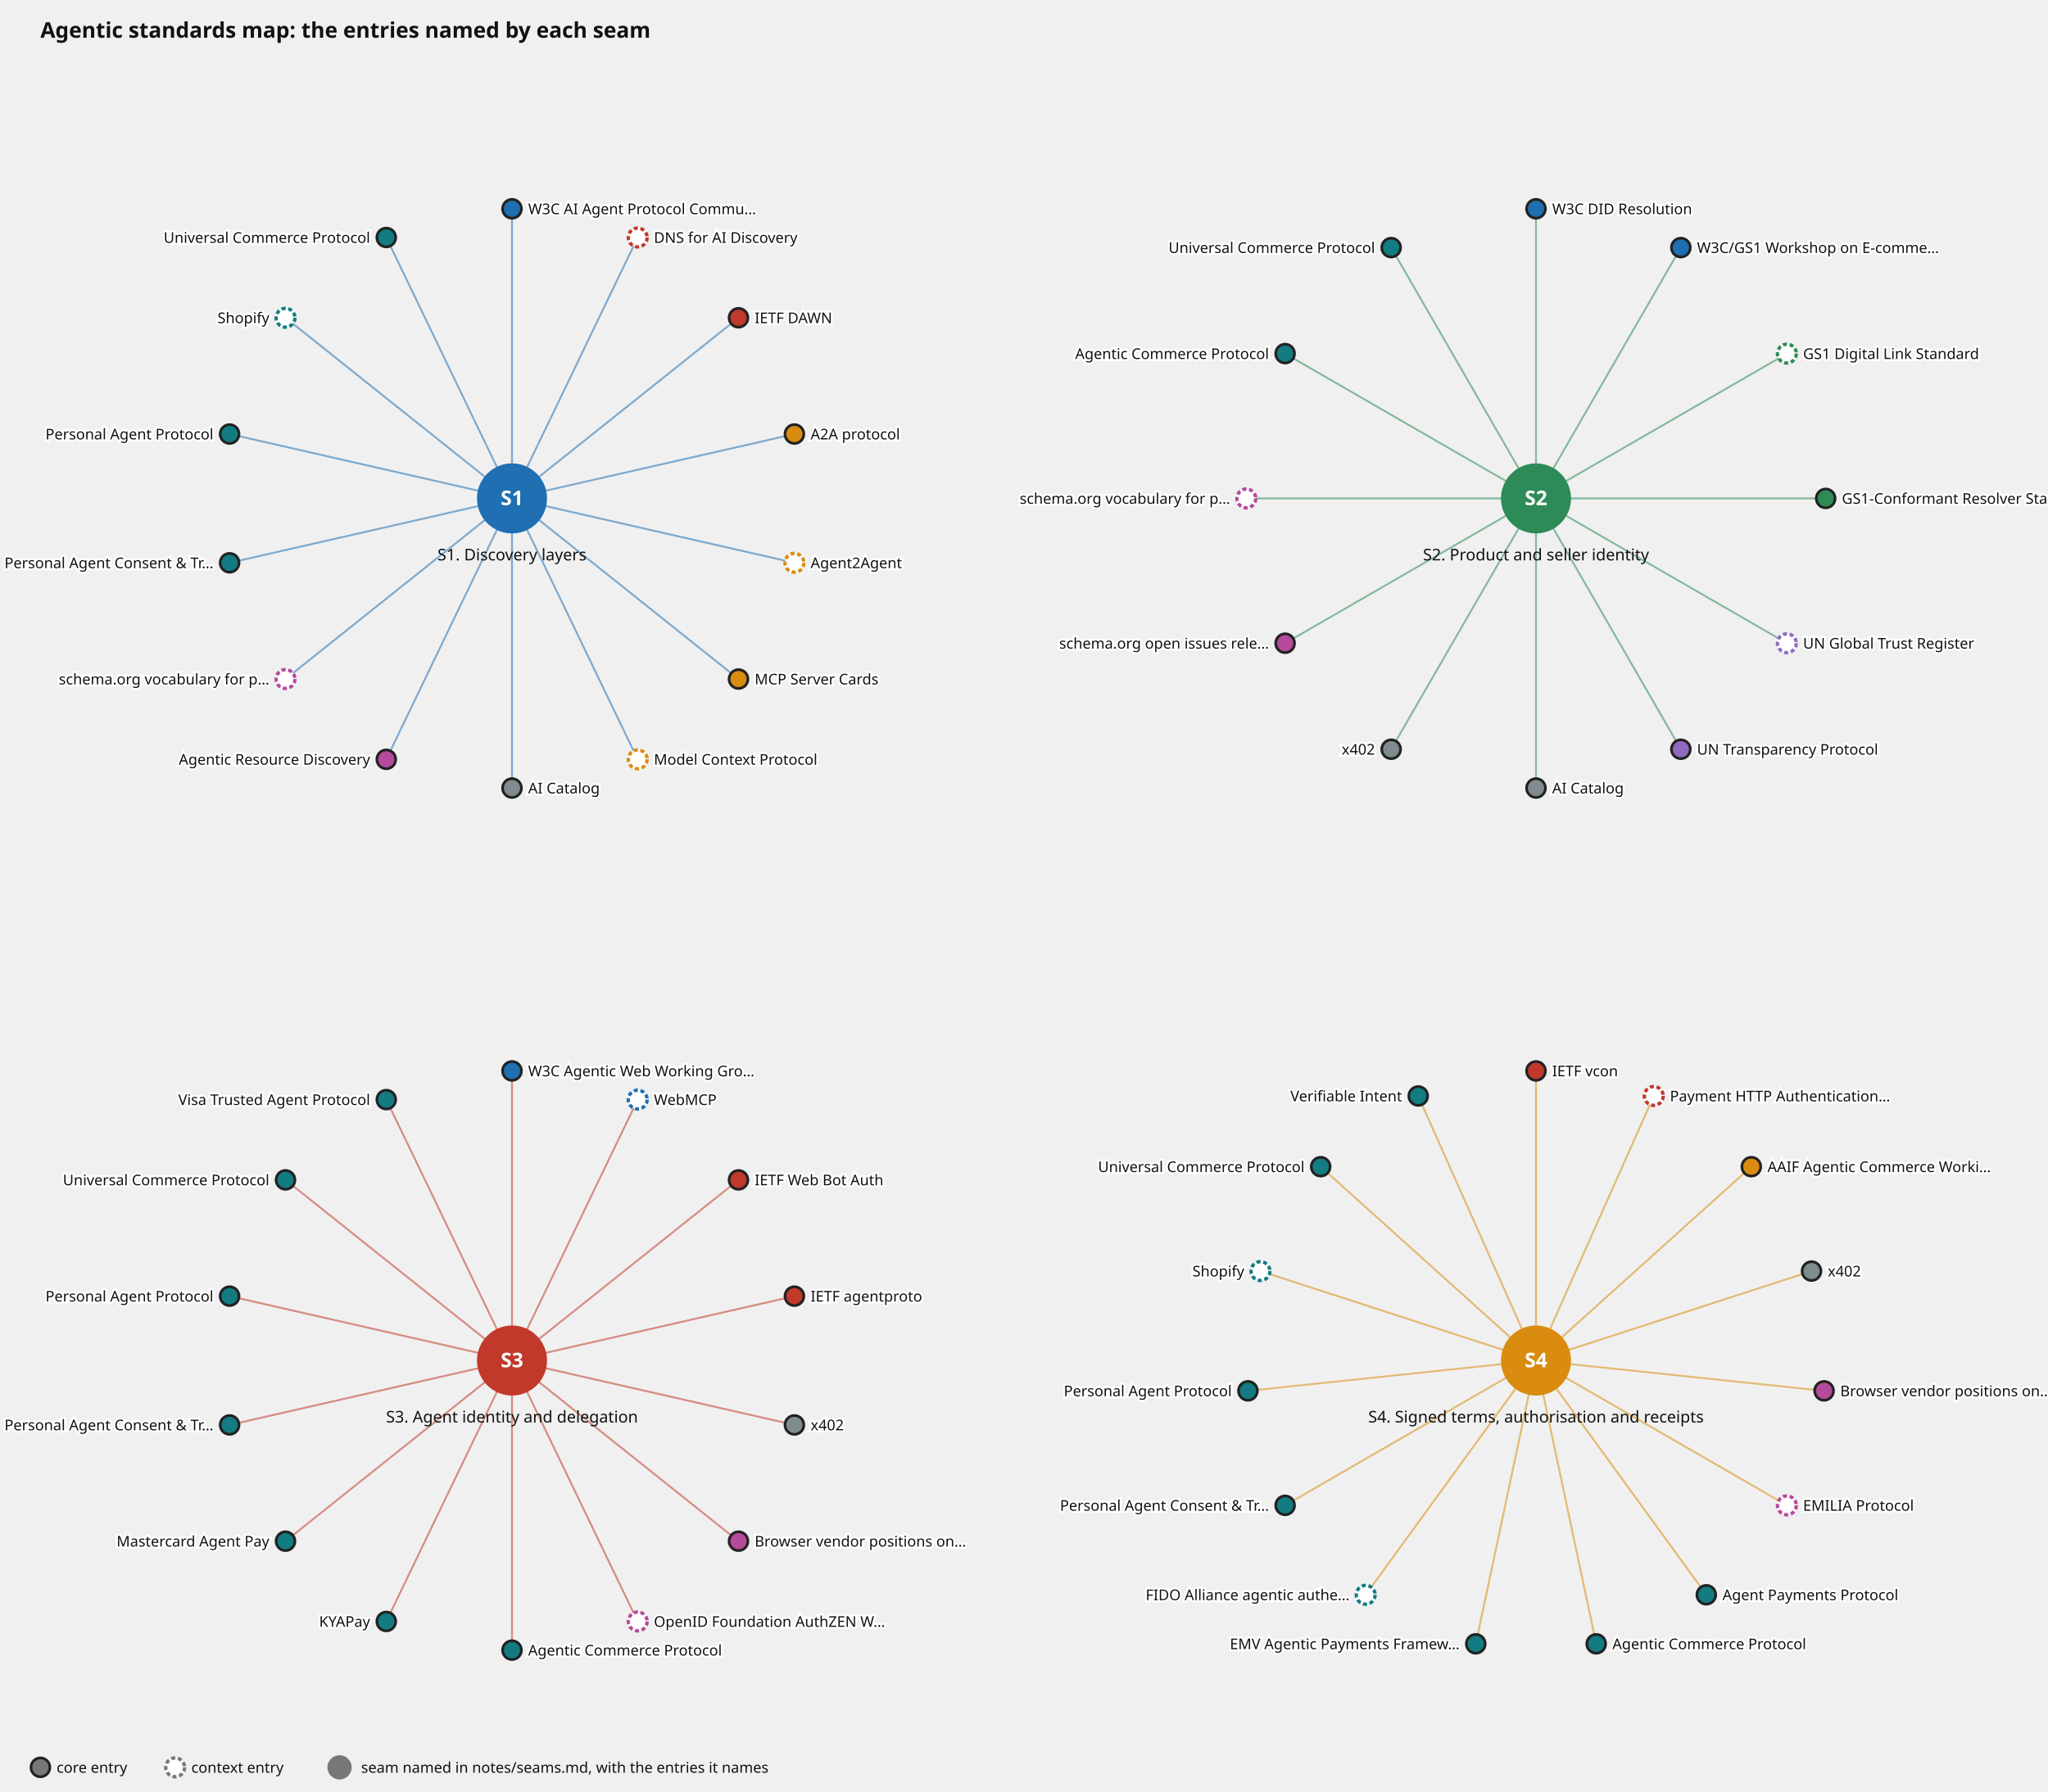
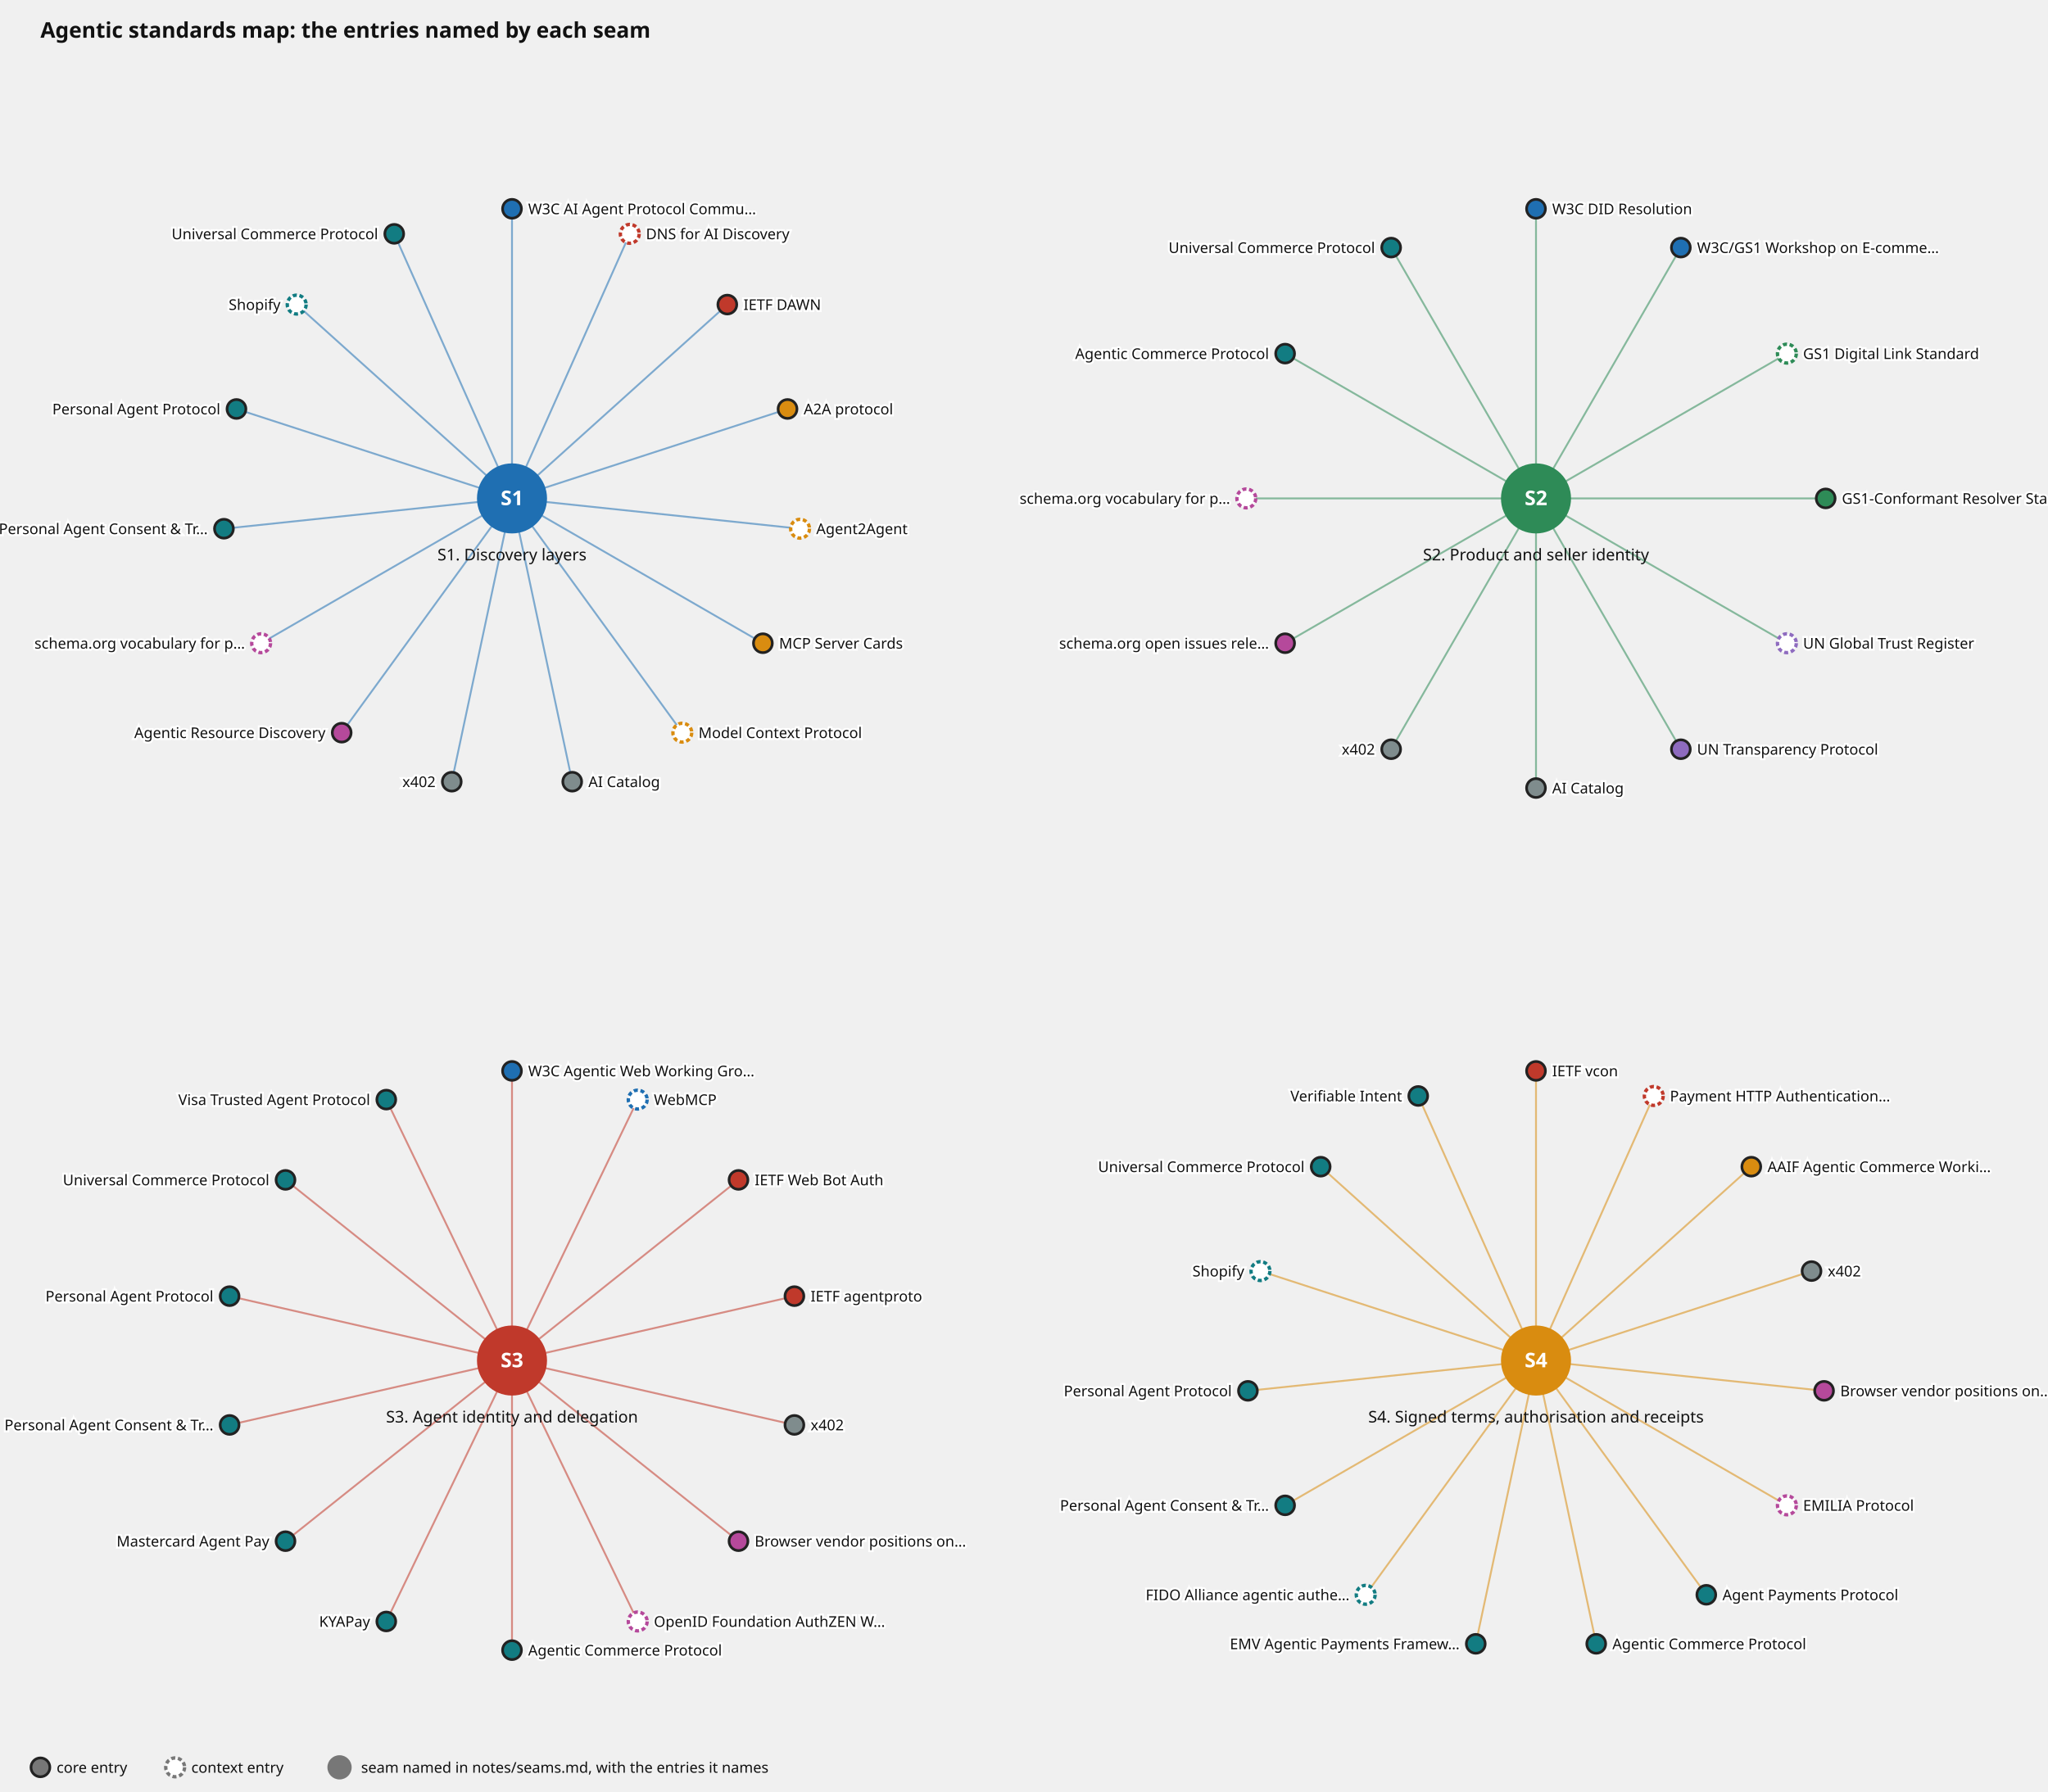
<svg xmlns="http://www.w3.org/2000/svg" xmlns:xlink="http://www.w3.org/1999/xlink" viewBox="0 0 1520 1330" width="1520" height="1330" role="img" aria-labelledby="gt2 gt2d" font-family="system-ui, sans-serif">
  <text x="30" y="28" font-size="16" font-weight="bold" fill="#111">Agentic standards map: the entries named by each seam</text>
  <g stroke="#1f6fb2" stroke-opacity="0.55" stroke-width="1.4">
    <line x1="380.0" y1="370.0" x2="380.0" y2="155.0" />
-     <line x1="380.0" y1="370.0" x2="473.3" y2="176.3" />
-     <line x1="380.0" y1="370.0" x2="548.1" y2="235.9" />
-     <line x1="380.0" y1="370.0" x2="589.6" y2="322.2" />
-     <line x1="380.0" y1="370.0" x2="589.6" y2="417.8" />
-     <line x1="380.0" y1="370.0" x2="548.1" y2="504.1" />
-     <line x1="380.0" y1="370.0" x2="473.3" y2="563.7" />
-     <line x1="380.0" y1="370.0" x2="380.0" y2="585.0" />
-     <line x1="380.0" y1="370.0" x2="286.7" y2="563.7" />
-     <line x1="380.0" y1="370.0" x2="211.9" y2="504.1" />
-     <line x1="380.0" y1="370.0" x2="170.4" y2="417.8" />
-     <line x1="380.0" y1="370.0" x2="170.4" y2="322.2" />
-     <line x1="380.0" y1="370.0" x2="211.9" y2="235.9" />
-     <line x1="380.0" y1="370.0" x2="286.7" y2="176.3" />
+     <line x1="380.0" y1="370.0" x2="467.4" y2="173.6" />
+     <line x1="380.0" y1="370.0" x2="539.8" y2="226.1" />
+     <line x1="380.0" y1="370.0" x2="584.5" y2="303.6" />
+     <line x1="380.0" y1="370.0" x2="593.8" y2="392.5" />
+     <line x1="380.0" y1="370.0" x2="566.2" y2="477.5" />
+     <line x1="380.0" y1="370.0" x2="506.4" y2="543.9" />
+     <line x1="380.0" y1="370.0" x2="424.7" y2="580.3" />
+     <line x1="380.0" y1="370.0" x2="335.3" y2="580.3" />
+     <line x1="380.0" y1="370.0" x2="253.6" y2="543.9" />
+     <line x1="380.0" y1="370.0" x2="193.8" y2="477.5" />
+     <line x1="380.0" y1="370.0" x2="166.2" y2="392.5" />
+     <line x1="380.0" y1="370.0" x2="175.5" y2="303.6" />
+     <line x1="380.0" y1="370.0" x2="220.2" y2="226.1" />
+     <line x1="380.0" y1="370.0" x2="292.6" y2="173.6" />
  </g>
  <a xlink:href="seams.html#s1-discovery-layers" href="seams.html#s1-discovery-layers" target="_top">
    <circle cx="380.0" cy="370.0" r="26" fill="#1f6fb2" />
    <text x="380.0" y="375.0" font-size="15" font-weight="bold" fill="#fff" text-anchor="middle">S1</text>
  </a>
  <text x="380.0" y="416.0" font-size="12" text-anchor="middle" fill="#111">S1. Discovery layers</text>
  <a xlink:href="entries/w3c-ai-agent-protocol-cg.html" href="entries/w3c-ai-agent-protocol-cg.html" target="_top">
    <circle cx="380.0" cy="155.0" r="7" fill="#1f6fb2" stroke="#222" stroke-width="2" />
    <text x="392.0" y="159.0" font-size="11" text-anchor="start" fill="#111" stroke="#fff" stroke-width="3" paint-order="stroke">W3C AI Agent Protocol Commu…</text>
  </a>
  <a xlink:href="entries/ietf-dnsaid.html" href="entries/ietf-dnsaid.html" target="_top">
-     <circle cx="473.3" cy="176.3" r="7" fill="#fff" stroke="#c0392b" stroke-width="2.5" stroke-dasharray="3 2" />
-     <text x="485.3" y="180.3" font-size="11" text-anchor="start" fill="#111" stroke="#fff" stroke-width="3" paint-order="stroke">DNS for AI Discovery</text>
+     <circle cx="467.4" cy="173.6" r="7" fill="#fff" stroke="#c0392b" stroke-width="2.5" stroke-dasharray="3 2" />
+     <text x="479.4" y="177.6" font-size="11" text-anchor="start" fill="#111" stroke="#fff" stroke-width="3" paint-order="stroke">DNS for AI Discovery</text>
  </a>
  <a xlink:href="entries/ietf-dawn.html" href="entries/ietf-dawn.html" target="_top">
-     <circle cx="548.1" cy="235.9" r="7" fill="#c0392b" stroke="#222" stroke-width="2" />
-     <text x="560.1" y="239.9" font-size="11" text-anchor="start" fill="#111" stroke="#fff" stroke-width="3" paint-order="stroke">IETF DAWN</text>
+     <circle cx="539.8" cy="226.1" r="7" fill="#c0392b" stroke="#222" stroke-width="2" />
+     <text x="551.8" y="230.1" font-size="11" text-anchor="start" fill="#111" stroke="#fff" stroke-width="3" paint-order="stroke">IETF DAWN</text>
  </a>
  <a xlink:href="entries/a2a-discovery.html" href="entries/a2a-discovery.html" target="_top">
-     <circle cx="589.6" cy="322.2" r="7" fill="#d98c10" stroke="#222" stroke-width="2" />
-     <text x="601.6" y="326.2" font-size="11" text-anchor="start" fill="#111" stroke="#fff" stroke-width="3" paint-order="stroke">A2A protocol</text>
+     <circle cx="584.5" cy="303.6" r="7" fill="#d98c10" stroke="#222" stroke-width="2" />
+     <text x="596.5" y="307.6" font-size="11" text-anchor="start" fill="#111" stroke="#fff" stroke-width="3" paint-order="stroke">A2A protocol</text>
  </a>
  <a xlink:href="entries/a2a-core.html" href="entries/a2a-core.html" target="_top">
-     <circle cx="589.6" cy="417.8" r="7" fill="#fff" stroke="#d98c10" stroke-width="2.5" stroke-dasharray="3 2" />
-     <text x="601.6" y="421.8" font-size="11" text-anchor="start" fill="#111" stroke="#fff" stroke-width="3" paint-order="stroke">Agent2Agent</text>
+     <circle cx="593.8" cy="392.5" r="7" fill="#fff" stroke="#d98c10" stroke-width="2.5" stroke-dasharray="3 2" />
+     <text x="605.8" y="396.5" font-size="11" text-anchor="start" fill="#111" stroke="#fff" stroke-width="3" paint-order="stroke">Agent2Agent</text>
  </a>
  <a xlink:href="entries/mcp-server-card.html" href="entries/mcp-server-card.html" target="_top">
-     <circle cx="548.1" cy="504.1" r="7" fill="#d98c10" stroke="#222" stroke-width="2" />
-     <text x="560.1" y="508.1" font-size="11" text-anchor="start" fill="#111" stroke="#fff" stroke-width="3" paint-order="stroke">MCP Server Cards</text>
+     <circle cx="566.2" cy="477.5" r="7" fill="#d98c10" stroke="#222" stroke-width="2" />
+     <text x="578.2" y="481.5" font-size="11" text-anchor="start" fill="#111" stroke="#fff" stroke-width="3" paint-order="stroke">MCP Server Cards</text>
  </a>
  <a xlink:href="entries/mcp-core.html" href="entries/mcp-core.html" target="_top">
-     <circle cx="473.3" cy="563.7" r="7" fill="#fff" stroke="#d98c10" stroke-width="2.5" stroke-dasharray="3 2" />
-     <text x="485.3" y="567.7" font-size="11" text-anchor="start" fill="#111" stroke="#fff" stroke-width="3" paint-order="stroke">Model Context Protocol</text>
+     <circle cx="506.4" cy="543.9" r="7" fill="#fff" stroke="#d98c10" stroke-width="2.5" stroke-dasharray="3 2" />
+     <text x="518.4" y="547.9" font-size="11" text-anchor="start" fill="#111" stroke="#fff" stroke-width="3" paint-order="stroke">Model Context Protocol</text>
  </a>
  <a xlink:href="entries/lf-ai-catalog.html" href="entries/lf-ai-catalog.html" target="_top">
-     <circle cx="380.0" cy="585.0" r="7" fill="#7f8c8d" stroke="#222" stroke-width="2" />
-     <text x="392.0" y="589.0" font-size="11" text-anchor="start" fill="#111" stroke="#fff" stroke-width="3" paint-order="stroke">AI Catalog</text>
+     <circle cx="424.7" cy="580.3" r="7" fill="#7f8c8d" stroke="#222" stroke-width="2" />
+     <text x="436.7" y="584.3" font-size="11" text-anchor="start" fill="#111" stroke="#fff" stroke-width="3" paint-order="stroke">AI Catalog</text>
+   </a>
+   <a xlink:href="entries/x402.html" href="entries/x402.html" target="_top">
+     <circle cx="335.3" cy="580.3" r="7" fill="#7f8c8d" stroke="#222" stroke-width="2" />
+     <text x="323.3" y="584.3" font-size="11" text-anchor="end" fill="#111" stroke="#fff" stroke-width="3" paint-order="stroke">x402</text>
  </a>
  <a xlink:href="entries/ard.html" href="entries/ard.html" target="_top">
-     <circle cx="286.7" cy="563.7" r="7" fill="#b5499b" stroke="#222" stroke-width="2" />
-     <text x="274.7" y="567.7" font-size="11" text-anchor="end" fill="#111" stroke="#fff" stroke-width="3" paint-order="stroke">Agentic Resource Discovery</text>
+     <circle cx="253.6" cy="543.9" r="7" fill="#b5499b" stroke="#222" stroke-width="2" />
+     <text x="241.6" y="547.9" font-size="11" text-anchor="end" fill="#111" stroke="#fff" stroke-width="3" paint-order="stroke">Agentic Resource Discovery</text>
  </a>
  <a xlink:href="entries/schemaorg-baseline.html" href="entries/schemaorg-baseline.html" target="_top">
-     <circle cx="211.9" cy="504.1" r="7" fill="#fff" stroke="#b5499b" stroke-width="2.5" stroke-dasharray="3 2" />
-     <text x="199.9" y="508.1" font-size="11" text-anchor="end" fill="#111" stroke="#fff" stroke-width="3" paint-order="stroke">schema.org vocabulary for p…</text>
+     <circle cx="193.8" cy="477.5" r="7" fill="#fff" stroke="#b5499b" stroke-width="2.5" stroke-dasharray="3 2" />
+     <text x="181.8" y="481.5" font-size="11" text-anchor="end" fill="#111" stroke="#fff" stroke-width="3" paint-order="stroke">schema.org vocabulary for p…</text>
  </a>
  <a xlink:href="entries/pact.html" href="entries/pact.html" target="_top">
-     <circle cx="170.4" cy="417.8" r="7" fill="#127c82" stroke="#222" stroke-width="2" />
-     <text x="158.4" y="421.8" font-size="11" text-anchor="end" fill="#111" stroke="#fff" stroke-width="3" paint-order="stroke">Personal Agent Consent &amp; Tr…</text>
+     <circle cx="166.2" cy="392.5" r="7" fill="#127c82" stroke="#222" stroke-width="2" />
+     <text x="154.2" y="396.5" font-size="11" text-anchor="end" fill="#111" stroke="#fff" stroke-width="3" paint-order="stroke">Personal Agent Consent &amp; Tr…</text>
  </a>
  <a xlink:href="entries/pap.html" href="entries/pap.html" target="_top">
-     <circle cx="170.4" cy="322.2" r="7" fill="#127c82" stroke="#222" stroke-width="2" />
-     <text x="158.4" y="326.2" font-size="11" text-anchor="end" fill="#111" stroke="#fff" stroke-width="3" paint-order="stroke">Personal Agent Protocol</text>
+     <circle cx="175.5" cy="303.6" r="7" fill="#127c82" stroke="#222" stroke-width="2" />
+     <text x="163.5" y="307.6" font-size="11" text-anchor="end" fill="#111" stroke="#fff" stroke-width="3" paint-order="stroke">Personal Agent Protocol</text>
  </a>
  <a xlink:href="entries/shopify.html" href="entries/shopify.html" target="_top">
-     <circle cx="211.9" cy="235.9" r="7" fill="#fff" stroke="#127c82" stroke-width="2.5" stroke-dasharray="3 2" />
-     <text x="199.9" y="239.9" font-size="11" text-anchor="end" fill="#111" stroke="#fff" stroke-width="3" paint-order="stroke">Shopify</text>
+     <circle cx="220.2" cy="226.1" r="7" fill="#fff" stroke="#127c82" stroke-width="2.5" stroke-dasharray="3 2" />
+     <text x="208.2" y="230.1" font-size="11" text-anchor="end" fill="#111" stroke="#fff" stroke-width="3" paint-order="stroke">Shopify</text>
  </a>
  <a xlink:href="entries/ucp.html" href="entries/ucp.html" target="_top">
-     <circle cx="286.7" cy="176.3" r="7" fill="#127c82" stroke="#222" stroke-width="2" />
-     <text x="274.7" y="180.3" font-size="11" text-anchor="end" fill="#111" stroke="#fff" stroke-width="3" paint-order="stroke">Universal Commerce Protocol</text>
+     <circle cx="292.6" cy="173.6" r="7" fill="#127c82" stroke="#222" stroke-width="2" />
+     <text x="280.6" y="177.6" font-size="11" text-anchor="end" fill="#111" stroke="#fff" stroke-width="3" paint-order="stroke">Universal Commerce Protocol</text>
  </a>
  <g stroke="#2e8b57" stroke-opacity="0.55" stroke-width="1.4">
    <line x1="1140.0" y1="370.0" x2="1140.0" y2="155.0" />
    <line x1="1140.0" y1="370.0" x2="1247.5" y2="183.8" />
    <line x1="1140.0" y1="370.0" x2="1326.2" y2="262.5" />
    <line x1="1140.0" y1="370.0" x2="1355.0" y2="370.0" />
    <line x1="1140.0" y1="370.0" x2="1326.2" y2="477.5" />
    <line x1="1140.0" y1="370.0" x2="1247.5" y2="556.2" />
    <line x1="1140.0" y1="370.0" x2="1140.0" y2="585.0" />
    <line x1="1140.0" y1="370.0" x2="1032.5" y2="556.2" />
    <line x1="1140.0" y1="370.0" x2="953.8" y2="477.5" />
    <line x1="1140.0" y1="370.0" x2="925.0" y2="370.0" />
    <line x1="1140.0" y1="370.0" x2="953.8" y2="262.5" />
    <line x1="1140.0" y1="370.0" x2="1032.5" y2="183.8" />
  </g>
  <a xlink:href="seams.html#s2-product-and-seller-identity" href="seams.html#s2-product-and-seller-identity" target="_top">
    <circle cx="1140.0" cy="370.0" r="26" fill="#2e8b57" />
    <text x="1140.0" y="375.0" font-size="15" font-weight="bold" fill="#fff" text-anchor="middle">S2</text>
  </a>
  <text x="1140.0" y="416.0" font-size="12" text-anchor="middle" fill="#111">S2. Product and seller identity</text>
  <a xlink:href="entries/w3c-did-resolution.html" href="entries/w3c-did-resolution.html" target="_top">
    <circle cx="1140.0" cy="155.0" r="7" fill="#1f6fb2" stroke="#222" stroke-width="2" />
    <text x="1152.0" y="159.0" font-size="11" text-anchor="start" fill="#111" stroke="#fff" stroke-width="3" paint-order="stroke">W3C DID Resolution</text>
  </a>
  <a xlink:href="entries/w3c-gs1-ecommerce-workshop.html" href="entries/w3c-gs1-ecommerce-workshop.html" target="_top">
    <circle cx="1247.5" cy="183.8" r="7" fill="#1f6fb2" stroke="#222" stroke-width="2" />
    <text x="1259.5" y="187.8" font-size="11" text-anchor="start" fill="#111" stroke="#fff" stroke-width="3" paint-order="stroke">W3C/GS1 Workshop on E-comme…</text>
  </a>
  <a xlink:href="entries/gs1-digital-link.html" href="entries/gs1-digital-link.html" target="_top">
    <circle cx="1326.2" cy="262.5" r="7" fill="#fff" stroke="#2e8b57" stroke-width="2.5" stroke-dasharray="3 2" />
    <text x="1338.2" y="266.5" font-size="11" text-anchor="start" fill="#111" stroke="#fff" stroke-width="3" paint-order="stroke">GS1 Digital Link Standard</text>
  </a>
  <a xlink:href="entries/gs1-conformant-resolver.html" href="entries/gs1-conformant-resolver.html" target="_top">
    <circle cx="1355.0" cy="370.0" r="7" fill="#2e8b57" stroke="#222" stroke-width="2" />
    <text x="1367.0" y="374.0" font-size="11" text-anchor="start" fill="#111" stroke="#fff" stroke-width="3" paint-order="stroke">GS1-Conformant Resolver Sta…</text>
  </a>
  <a xlink:href="entries/un-gtr-urn.html" href="entries/un-gtr-urn.html" target="_top">
    <circle cx="1326.2" cy="477.5" r="7" fill="#fff" stroke="#8e6bbf" stroke-width="2.5" stroke-dasharray="3 2" />
    <text x="1338.2" y="481.5" font-size="11" text-anchor="start" fill="#111" stroke="#fff" stroke-width="3" paint-order="stroke">UN Global Trust Register</text>
  </a>
  <a xlink:href="entries/untp-identity-resolver.html" href="entries/untp-identity-resolver.html" target="_top">
    <circle cx="1247.5" cy="556.2" r="7" fill="#8e6bbf" stroke="#222" stroke-width="2" />
    <text x="1259.5" y="560.2" font-size="11" text-anchor="start" fill="#111" stroke="#fff" stroke-width="3" paint-order="stroke">UN Transparency Protocol</text>
  </a>
  <a xlink:href="entries/lf-ai-catalog.html" href="entries/lf-ai-catalog.html" target="_top">
    <circle cx="1140.0" cy="585.0" r="7" fill="#7f8c8d" stroke="#222" stroke-width="2" />
    <text x="1152.0" y="589.0" font-size="11" text-anchor="start" fill="#111" stroke="#fff" stroke-width="3" paint-order="stroke">AI Catalog</text>
  </a>
  <a xlink:href="entries/x402.html" href="entries/x402.html" target="_top">
    <circle cx="1032.5" cy="556.2" r="7" fill="#7f8c8d" stroke="#222" stroke-width="2" />
    <text x="1020.5" y="560.2" font-size="11" text-anchor="end" fill="#111" stroke="#fff" stroke-width="3" paint-order="stroke">x402</text>
  </a>
  <a xlink:href="entries/schemaorg-open-agent-commerce-items.html" href="entries/schemaorg-open-agent-commerce-items.html" target="_top">
    <circle cx="953.8" cy="477.5" r="7" fill="#b5499b" stroke="#222" stroke-width="2" />
    <text x="941.8" y="481.5" font-size="11" text-anchor="end" fill="#111" stroke="#fff" stroke-width="3" paint-order="stroke">schema.org open issues rele…</text>
  </a>
  <a xlink:href="entries/schemaorg-baseline.html" href="entries/schemaorg-baseline.html" target="_top">
    <circle cx="925.0" cy="370.0" r="7" fill="#fff" stroke="#b5499b" stroke-width="2.5" stroke-dasharray="3 2" />
    <text x="913.0" y="374.0" font-size="11" text-anchor="end" fill="#111" stroke="#fff" stroke-width="3" paint-order="stroke">schema.org vocabulary for p…</text>
  </a>
  <a xlink:href="entries/acp.html" href="entries/acp.html" target="_top">
    <circle cx="953.8" cy="262.5" r="7" fill="#127c82" stroke="#222" stroke-width="2" />
    <text x="941.8" y="266.5" font-size="11" text-anchor="end" fill="#111" stroke="#fff" stroke-width="3" paint-order="stroke">Agentic Commerce Protocol</text>
  </a>
  <a xlink:href="entries/ucp.html" href="entries/ucp.html" target="_top">
    <circle cx="1032.5" cy="183.8" r="7" fill="#127c82" stroke="#222" stroke-width="2" />
    <text x="1020.5" y="187.8" font-size="11" text-anchor="end" fill="#111" stroke="#fff" stroke-width="3" paint-order="stroke">Universal Commerce Protocol</text>
  </a>
  <g stroke="#c0392b" stroke-opacity="0.55" stroke-width="1.4">
    <line x1="380.0" y1="1010.0" x2="380.0" y2="795.0" />
    <line x1="380.0" y1="1010.0" x2="473.3" y2="816.3" />
    <line x1="380.0" y1="1010.0" x2="548.1" y2="875.9" />
    <line x1="380.0" y1="1010.0" x2="589.6" y2="962.2" />
    <line x1="380.0" y1="1010.0" x2="589.6" y2="1057.8" />
    <line x1="380.0" y1="1010.0" x2="548.1" y2="1144.1" />
    <line x1="380.0" y1="1010.0" x2="473.3" y2="1203.7" />
    <line x1="380.0" y1="1010.0" x2="380.0" y2="1225.0" />
    <line x1="380.0" y1="1010.0" x2="286.7" y2="1203.7" />
    <line x1="380.0" y1="1010.0" x2="211.9" y2="1144.1" />
    <line x1="380.0" y1="1010.0" x2="170.4" y2="1057.8" />
    <line x1="380.0" y1="1010.0" x2="170.4" y2="962.2" />
    <line x1="380.0" y1="1010.0" x2="211.9" y2="875.9" />
    <line x1="380.0" y1="1010.0" x2="286.7" y2="816.3" />
  </g>
  <a xlink:href="seams.html#s3-agent-identity-and-delegation" href="seams.html#s3-agent-identity-and-delegation" target="_top">
    <circle cx="380.0" cy="1010.0" r="26" fill="#c0392b" />
    <text x="380.0" y="1015.0" font-size="15" font-weight="bold" fill="#fff" text-anchor="middle">S3</text>
  </a>
  <text x="380.0" y="1056.0" font-size="12" text-anchor="middle" fill="#111">S3. Agent identity and delegation</text>
  <a xlink:href="entries/w3c-agenticweb-wg.html" href="entries/w3c-agenticweb-wg.html" target="_top">
    <circle cx="380.0" cy="795.0" r="7" fill="#1f6fb2" stroke="#222" stroke-width="2" />
    <text x="392.0" y="799.0" font-size="11" text-anchor="start" fill="#111" stroke="#fff" stroke-width="3" paint-order="stroke">W3C Agentic Web Working Gro…</text>
  </a>
  <a xlink:href="entries/w3c-webmcp-cg-report.html" href="entries/w3c-webmcp-cg-report.html" target="_top">
    <circle cx="473.3" cy="816.3" r="7" fill="#fff" stroke="#1f6fb2" stroke-width="2.5" stroke-dasharray="3 2" />
    <text x="485.3" y="820.3" font-size="11" text-anchor="start" fill="#111" stroke="#fff" stroke-width="3" paint-order="stroke">WebMCP</text>
  </a>
  <a xlink:href="entries/ietf-webbotauth.html" href="entries/ietf-webbotauth.html" target="_top">
    <circle cx="548.1" cy="875.9" r="7" fill="#c0392b" stroke="#222" stroke-width="2" />
    <text x="560.1" y="879.9" font-size="11" text-anchor="start" fill="#111" stroke="#fff" stroke-width="3" paint-order="stroke">IETF Web Bot Auth</text>
  </a>
  <a xlink:href="entries/ietf-agentproto.html" href="entries/ietf-agentproto.html" target="_top">
    <circle cx="589.6" cy="962.2" r="7" fill="#c0392b" stroke="#222" stroke-width="2" />
    <text x="601.6" y="966.2" font-size="11" text-anchor="start" fill="#111" stroke="#fff" stroke-width="3" paint-order="stroke">IETF agentproto</text>
  </a>
  <a xlink:href="entries/x402.html" href="entries/x402.html" target="_top">
    <circle cx="589.6" cy="1057.8" r="7" fill="#7f8c8d" stroke="#222" stroke-width="2" />
    <text x="601.6" y="1061.8" font-size="11" text-anchor="start" fill="#111" stroke="#fff" stroke-width="3" paint-order="stroke">x402</text>
  </a>
  <a xlink:href="entries/browsers-webmcp.html" href="entries/browsers-webmcp.html" target="_top">
    <circle cx="548.1" cy="1144.1" r="7" fill="#b5499b" stroke="#222" stroke-width="2" />
    <text x="560.1" y="1148.1" font-size="11" text-anchor="start" fill="#111" stroke="#fff" stroke-width="3" paint-order="stroke">Browser vendor positions on…</text>
  </a>
  <a xlink:href="entries/oidf-authzen-agents.html" href="entries/oidf-authzen-agents.html" target="_top">
    <circle cx="473.3" cy="1203.7" r="7" fill="#fff" stroke="#b5499b" stroke-width="2.5" stroke-dasharray="3 2" />
    <text x="485.3" y="1207.7" font-size="11" text-anchor="start" fill="#111" stroke="#fff" stroke-width="3" paint-order="stroke">OpenID Foundation AuthZEN W…</text>
  </a>
  <a xlink:href="entries/acp.html" href="entries/acp.html" target="_top">
    <circle cx="380.0" cy="1225.0" r="7" fill="#127c82" stroke="#222" stroke-width="2" />
    <text x="392.0" y="1229.0" font-size="11" text-anchor="start" fill="#111" stroke="#fff" stroke-width="3" paint-order="stroke">Agentic Commerce Protocol</text>
  </a>
  <a xlink:href="entries/kyapay.html" href="entries/kyapay.html" target="_top">
    <circle cx="286.7" cy="1203.7" r="7" fill="#127c82" stroke="#222" stroke-width="2" />
    <text x="274.7" y="1207.7" font-size="11" text-anchor="end" fill="#111" stroke="#fff" stroke-width="3" paint-order="stroke">KYAPay</text>
  </a>
  <a xlink:href="entries/mastercard-agent-pay.html" href="entries/mastercard-agent-pay.html" target="_top">
    <circle cx="211.9" cy="1144.1" r="7" fill="#127c82" stroke="#222" stroke-width="2" />
    <text x="199.9" y="1148.1" font-size="11" text-anchor="end" fill="#111" stroke="#fff" stroke-width="3" paint-order="stroke">Mastercard Agent Pay</text>
  </a>
  <a xlink:href="entries/pact.html" href="entries/pact.html" target="_top">
    <circle cx="170.4" cy="1057.8" r="7" fill="#127c82" stroke="#222" stroke-width="2" />
    <text x="158.4" y="1061.8" font-size="11" text-anchor="end" fill="#111" stroke="#fff" stroke-width="3" paint-order="stroke">Personal Agent Consent &amp; Tr…</text>
  </a>
  <a xlink:href="entries/pap.html" href="entries/pap.html" target="_top">
    <circle cx="170.4" cy="962.2" r="7" fill="#127c82" stroke="#222" stroke-width="2" />
    <text x="158.4" y="966.2" font-size="11" text-anchor="end" fill="#111" stroke="#fff" stroke-width="3" paint-order="stroke">Personal Agent Protocol</text>
  </a>
  <a xlink:href="entries/ucp.html" href="entries/ucp.html" target="_top">
    <circle cx="211.9" cy="875.9" r="7" fill="#127c82" stroke="#222" stroke-width="2" />
    <text x="199.9" y="879.9" font-size="11" text-anchor="end" fill="#111" stroke="#fff" stroke-width="3" paint-order="stroke">Universal Commerce Protocol</text>
  </a>
  <a xlink:href="entries/visa-tap.html" href="entries/visa-tap.html" target="_top">
    <circle cx="286.7" cy="816.3" r="7" fill="#127c82" stroke="#222" stroke-width="2" />
    <text x="274.7" y="820.3" font-size="11" text-anchor="end" fill="#111" stroke="#fff" stroke-width="3" paint-order="stroke">Visa Trusted Agent Protocol</text>
  </a>
  <g stroke="#d98c10" stroke-opacity="0.55" stroke-width="1.4">
    <line x1="1140.0" y1="1010.0" x2="1140.0" y2="795.0" />
    <line x1="1140.0" y1="1010.0" x2="1227.4" y2="813.6" />
    <line x1="1140.0" y1="1010.0" x2="1299.8" y2="866.1" />
    <line x1="1140.0" y1="1010.0" x2="1344.5" y2="943.6" />
    <line x1="1140.0" y1="1010.0" x2="1353.8" y2="1032.5" />
    <line x1="1140.0" y1="1010.0" x2="1326.2" y2="1117.5" />
    <line x1="1140.0" y1="1010.0" x2="1266.4" y2="1183.9" />
    <line x1="1140.0" y1="1010.0" x2="1184.7" y2="1220.3" />
    <line x1="1140.0" y1="1010.0" x2="1095.3" y2="1220.3" />
    <line x1="1140.0" y1="1010.0" x2="1013.6" y2="1183.9" />
    <line x1="1140.0" y1="1010.0" x2="953.8" y2="1117.5" />
    <line x1="1140.0" y1="1010.0" x2="926.2" y2="1032.5" />
    <line x1="1140.0" y1="1010.0" x2="935.5" y2="943.6" />
    <line x1="1140.0" y1="1010.0" x2="980.2" y2="866.1" />
    <line x1="1140.0" y1="1010.0" x2="1052.6" y2="813.6" />
  </g>
  <a xlink:href="seams.html#s4-signed-terms-authorisation-and-receipts" href="seams.html#s4-signed-terms-authorisation-and-receipts" target="_top">
    <circle cx="1140.0" cy="1010.0" r="26" fill="#d98c10" />
    <text x="1140.0" y="1015.0" font-size="15" font-weight="bold" fill="#fff" text-anchor="middle">S4</text>
  </a>
  <text x="1140.0" y="1056.0" font-size="12" text-anchor="middle" fill="#111">S4. Signed terms, authorisation and receipts</text>
  <a xlink:href="entries/ietf-vcon.html" href="entries/ietf-vcon.html" target="_top">
    <circle cx="1140.0" cy="795.0" r="7" fill="#c0392b" stroke="#222" stroke-width="2" />
    <text x="1152.0" y="799.0" font-size="11" text-anchor="start" fill="#111" stroke="#fff" stroke-width="3" paint-order="stroke">IETF vcon</text>
  </a>
  <a xlink:href="entries/ietf-httpauth-payment.html" href="entries/ietf-httpauth-payment.html" target="_top">
    <circle cx="1227.4" cy="813.6" r="7" fill="#fff" stroke="#c0392b" stroke-width="2.5" stroke-dasharray="3 2" />
    <text x="1239.4" y="817.6" font-size="11" text-anchor="start" fill="#111" stroke="#fff" stroke-width="3" paint-order="stroke">Payment HTTP Authentication…</text>
  </a>
  <a xlink:href="entries/aaif-wg-agentic-commerce.html" href="entries/aaif-wg-agentic-commerce.html" target="_top">
    <circle cx="1299.8" cy="866.1" r="7" fill="#d98c10" stroke="#222" stroke-width="2" />
    <text x="1311.8" y="870.1" font-size="11" text-anchor="start" fill="#111" stroke="#fff" stroke-width="3" paint-order="stroke">AAIF Agentic Commerce Worki…</text>
  </a>
  <a xlink:href="entries/x402.html" href="entries/x402.html" target="_top">
    <circle cx="1344.5" cy="943.6" r="7" fill="#7f8c8d" stroke="#222" stroke-width="2" />
    <text x="1356.5" y="947.6" font-size="11" text-anchor="start" fill="#111" stroke="#fff" stroke-width="3" paint-order="stroke">x402</text>
  </a>
  <a xlink:href="entries/browsers-webmcp.html" href="entries/browsers-webmcp.html" target="_top">
    <circle cx="1353.8" cy="1032.5" r="7" fill="#b5499b" stroke="#222" stroke-width="2" />
    <text x="1365.8" y="1036.5" font-size="11" text-anchor="start" fill="#111" stroke="#fff" stroke-width="3" paint-order="stroke">Browser vendor positions on…</text>
  </a>
  <a xlink:href="entries/emilia-protocol.html" href="entries/emilia-protocol.html" target="_top">
    <circle cx="1326.2" cy="1117.5" r="7" fill="#fff" stroke="#b5499b" stroke-width="2.5" stroke-dasharray="3 2" />
    <text x="1338.2" y="1121.5" font-size="11" text-anchor="start" fill="#111" stroke="#fff" stroke-width="3" paint-order="stroke">EMILIA Protocol</text>
  </a>
  <a xlink:href="entries/ap2.html" href="entries/ap2.html" target="_top">
    <circle cx="1266.4" cy="1183.9" r="7" fill="#127c82" stroke="#222" stroke-width="2" />
    <text x="1278.4" y="1187.9" font-size="11" text-anchor="start" fill="#111" stroke="#fff" stroke-width="3" paint-order="stroke">Agent Payments Protocol</text>
  </a>
  <a xlink:href="entries/acp.html" href="entries/acp.html" target="_top">
    <circle cx="1184.7" cy="1220.3" r="7" fill="#127c82" stroke="#222" stroke-width="2" />
    <text x="1196.7" y="1224.3" font-size="11" text-anchor="start" fill="#111" stroke="#fff" stroke-width="3" paint-order="stroke">Agentic Commerce Protocol</text>
  </a>
  <a xlink:href="entries/emvco-agentic-payments-framework.html" href="entries/emvco-agentic-payments-framework.html" target="_top">
    <circle cx="1095.3" cy="1220.3" r="7" fill="#127c82" stroke="#222" stroke-width="2" />
    <text x="1083.3" y="1224.3" font-size="11" text-anchor="end" fill="#111" stroke="#fff" stroke-width="3" paint-order="stroke">EMV Agentic Payments Framew…</text>
  </a>
  <a xlink:href="entries/fido-agentic-standards.html" href="entries/fido-agentic-standards.html" target="_top">
    <circle cx="1013.6" cy="1183.9" r="7" fill="#fff" stroke="#127c82" stroke-width="2.5" stroke-dasharray="3 2" />
    <text x="1001.6" y="1187.9" font-size="11" text-anchor="end" fill="#111" stroke="#fff" stroke-width="3" paint-order="stroke">FIDO Alliance agentic authe…</text>
  </a>
  <a xlink:href="entries/pact.html" href="entries/pact.html" target="_top">
    <circle cx="953.8" cy="1117.5" r="7" fill="#127c82" stroke="#222" stroke-width="2" />
    <text x="941.8" y="1121.5" font-size="11" text-anchor="end" fill="#111" stroke="#fff" stroke-width="3" paint-order="stroke">Personal Agent Consent &amp; Tr…</text>
  </a>
  <a xlink:href="entries/pap.html" href="entries/pap.html" target="_top">
    <circle cx="926.2" cy="1032.5" r="7" fill="#127c82" stroke="#222" stroke-width="2" />
    <text x="914.2" y="1036.5" font-size="11" text-anchor="end" fill="#111" stroke="#fff" stroke-width="3" paint-order="stroke">Personal Agent Protocol</text>
  </a>
  <a xlink:href="entries/shopify.html" href="entries/shopify.html" target="_top">
    <circle cx="935.5" cy="943.6" r="7" fill="#fff" stroke="#127c82" stroke-width="2.5" stroke-dasharray="3 2" />
    <text x="923.5" y="947.6" font-size="11" text-anchor="end" fill="#111" stroke="#fff" stroke-width="3" paint-order="stroke">Shopify</text>
  </a>
  <a xlink:href="entries/ucp.html" href="entries/ucp.html" target="_top">
    <circle cx="980.2" cy="866.1" r="7" fill="#127c82" stroke="#222" stroke-width="2" />
    <text x="968.2" y="870.1" font-size="11" text-anchor="end" fill="#111" stroke="#fff" stroke-width="3" paint-order="stroke">Universal Commerce Protocol</text>
  </a>
  <a xlink:href="entries/verifiable-intent.html" href="entries/verifiable-intent.html" target="_top">
    <circle cx="1052.6" cy="813.6" r="7" fill="#127c82" stroke="#222" stroke-width="2" />
    <text x="1040.6" y="817.6" font-size="11" text-anchor="end" fill="#111" stroke="#fff" stroke-width="3" paint-order="stroke">Verifiable Intent</text>
  </a>
  <g font-size="11" fill="#111">
    <circle cx="30" cy="1312" r="7" fill="#777" stroke="#222" stroke-width="2" />
    <text x="42" y="1316">core entry</text>
    <circle cx="130" cy="1312" r="7" fill="#fff" stroke="#777" stroke-width="2.5" stroke-dasharray="3 2" />
    <text x="142" y="1316">context entry</text>
    <circle cx="252" cy="1312" r="9" fill="#777" />
    <text x="268" y="1316">seam named in notes/seams.md, with the entries it names</text>
  </g>
</svg>
